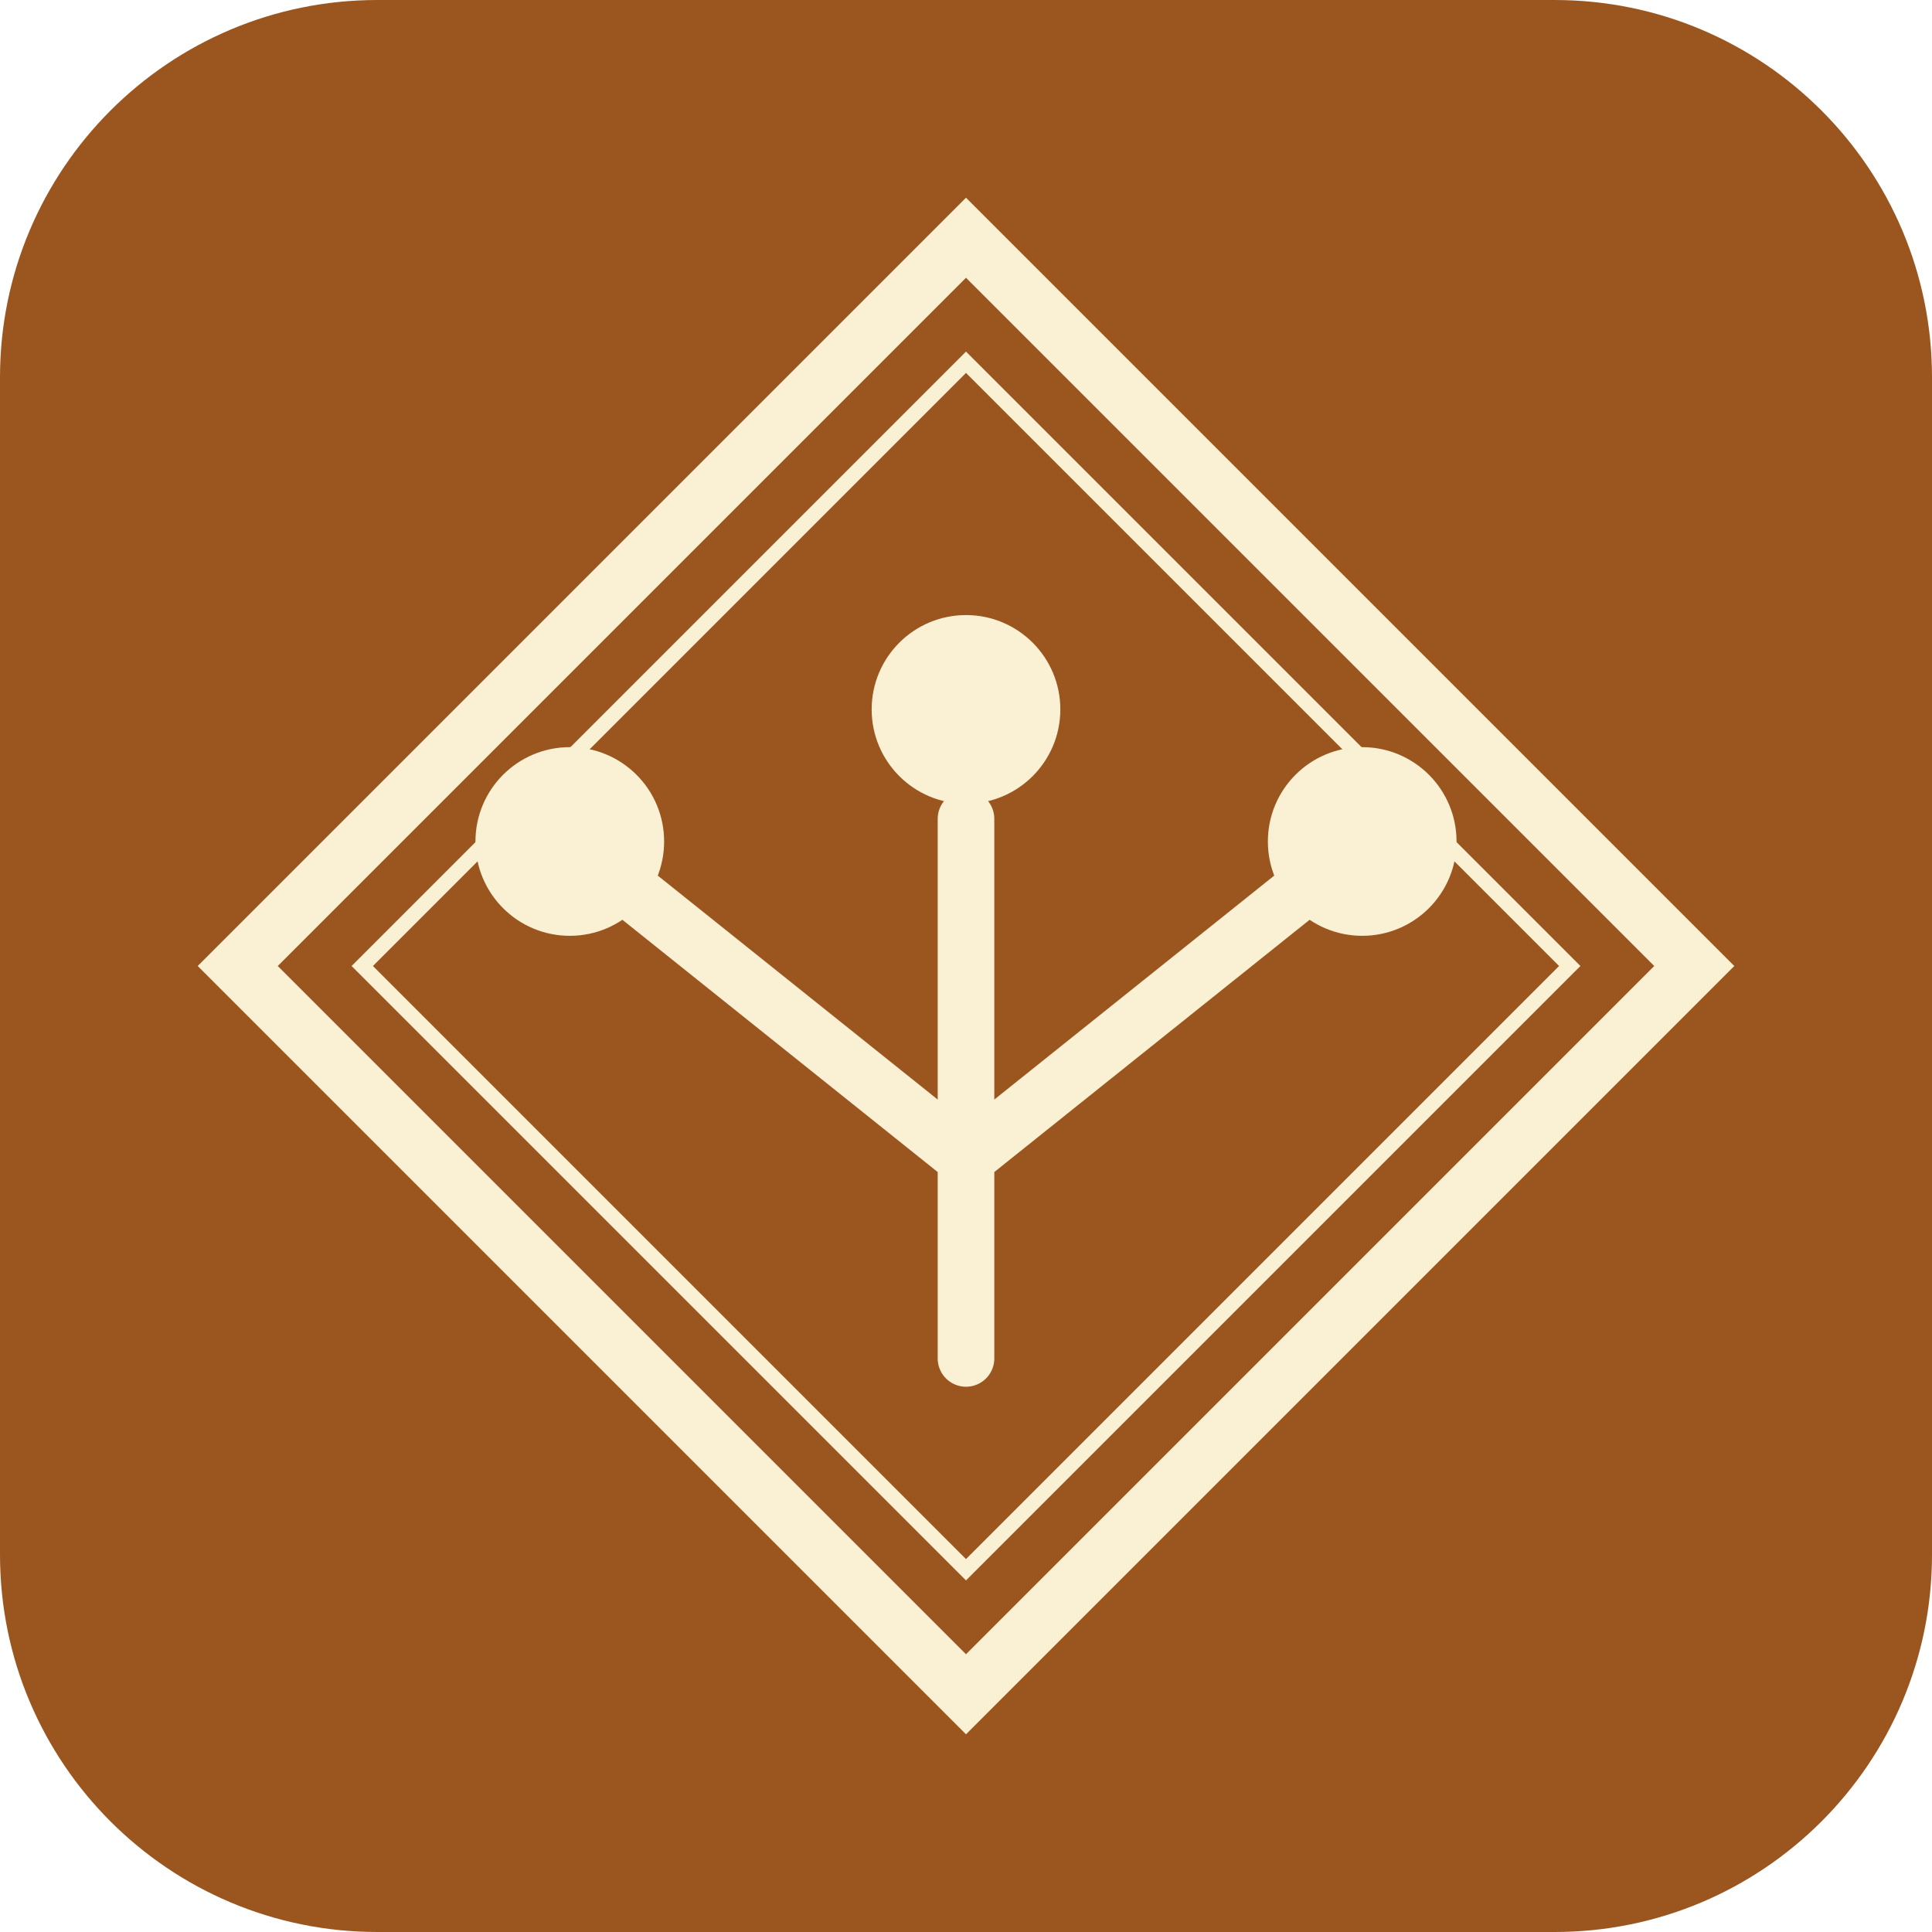
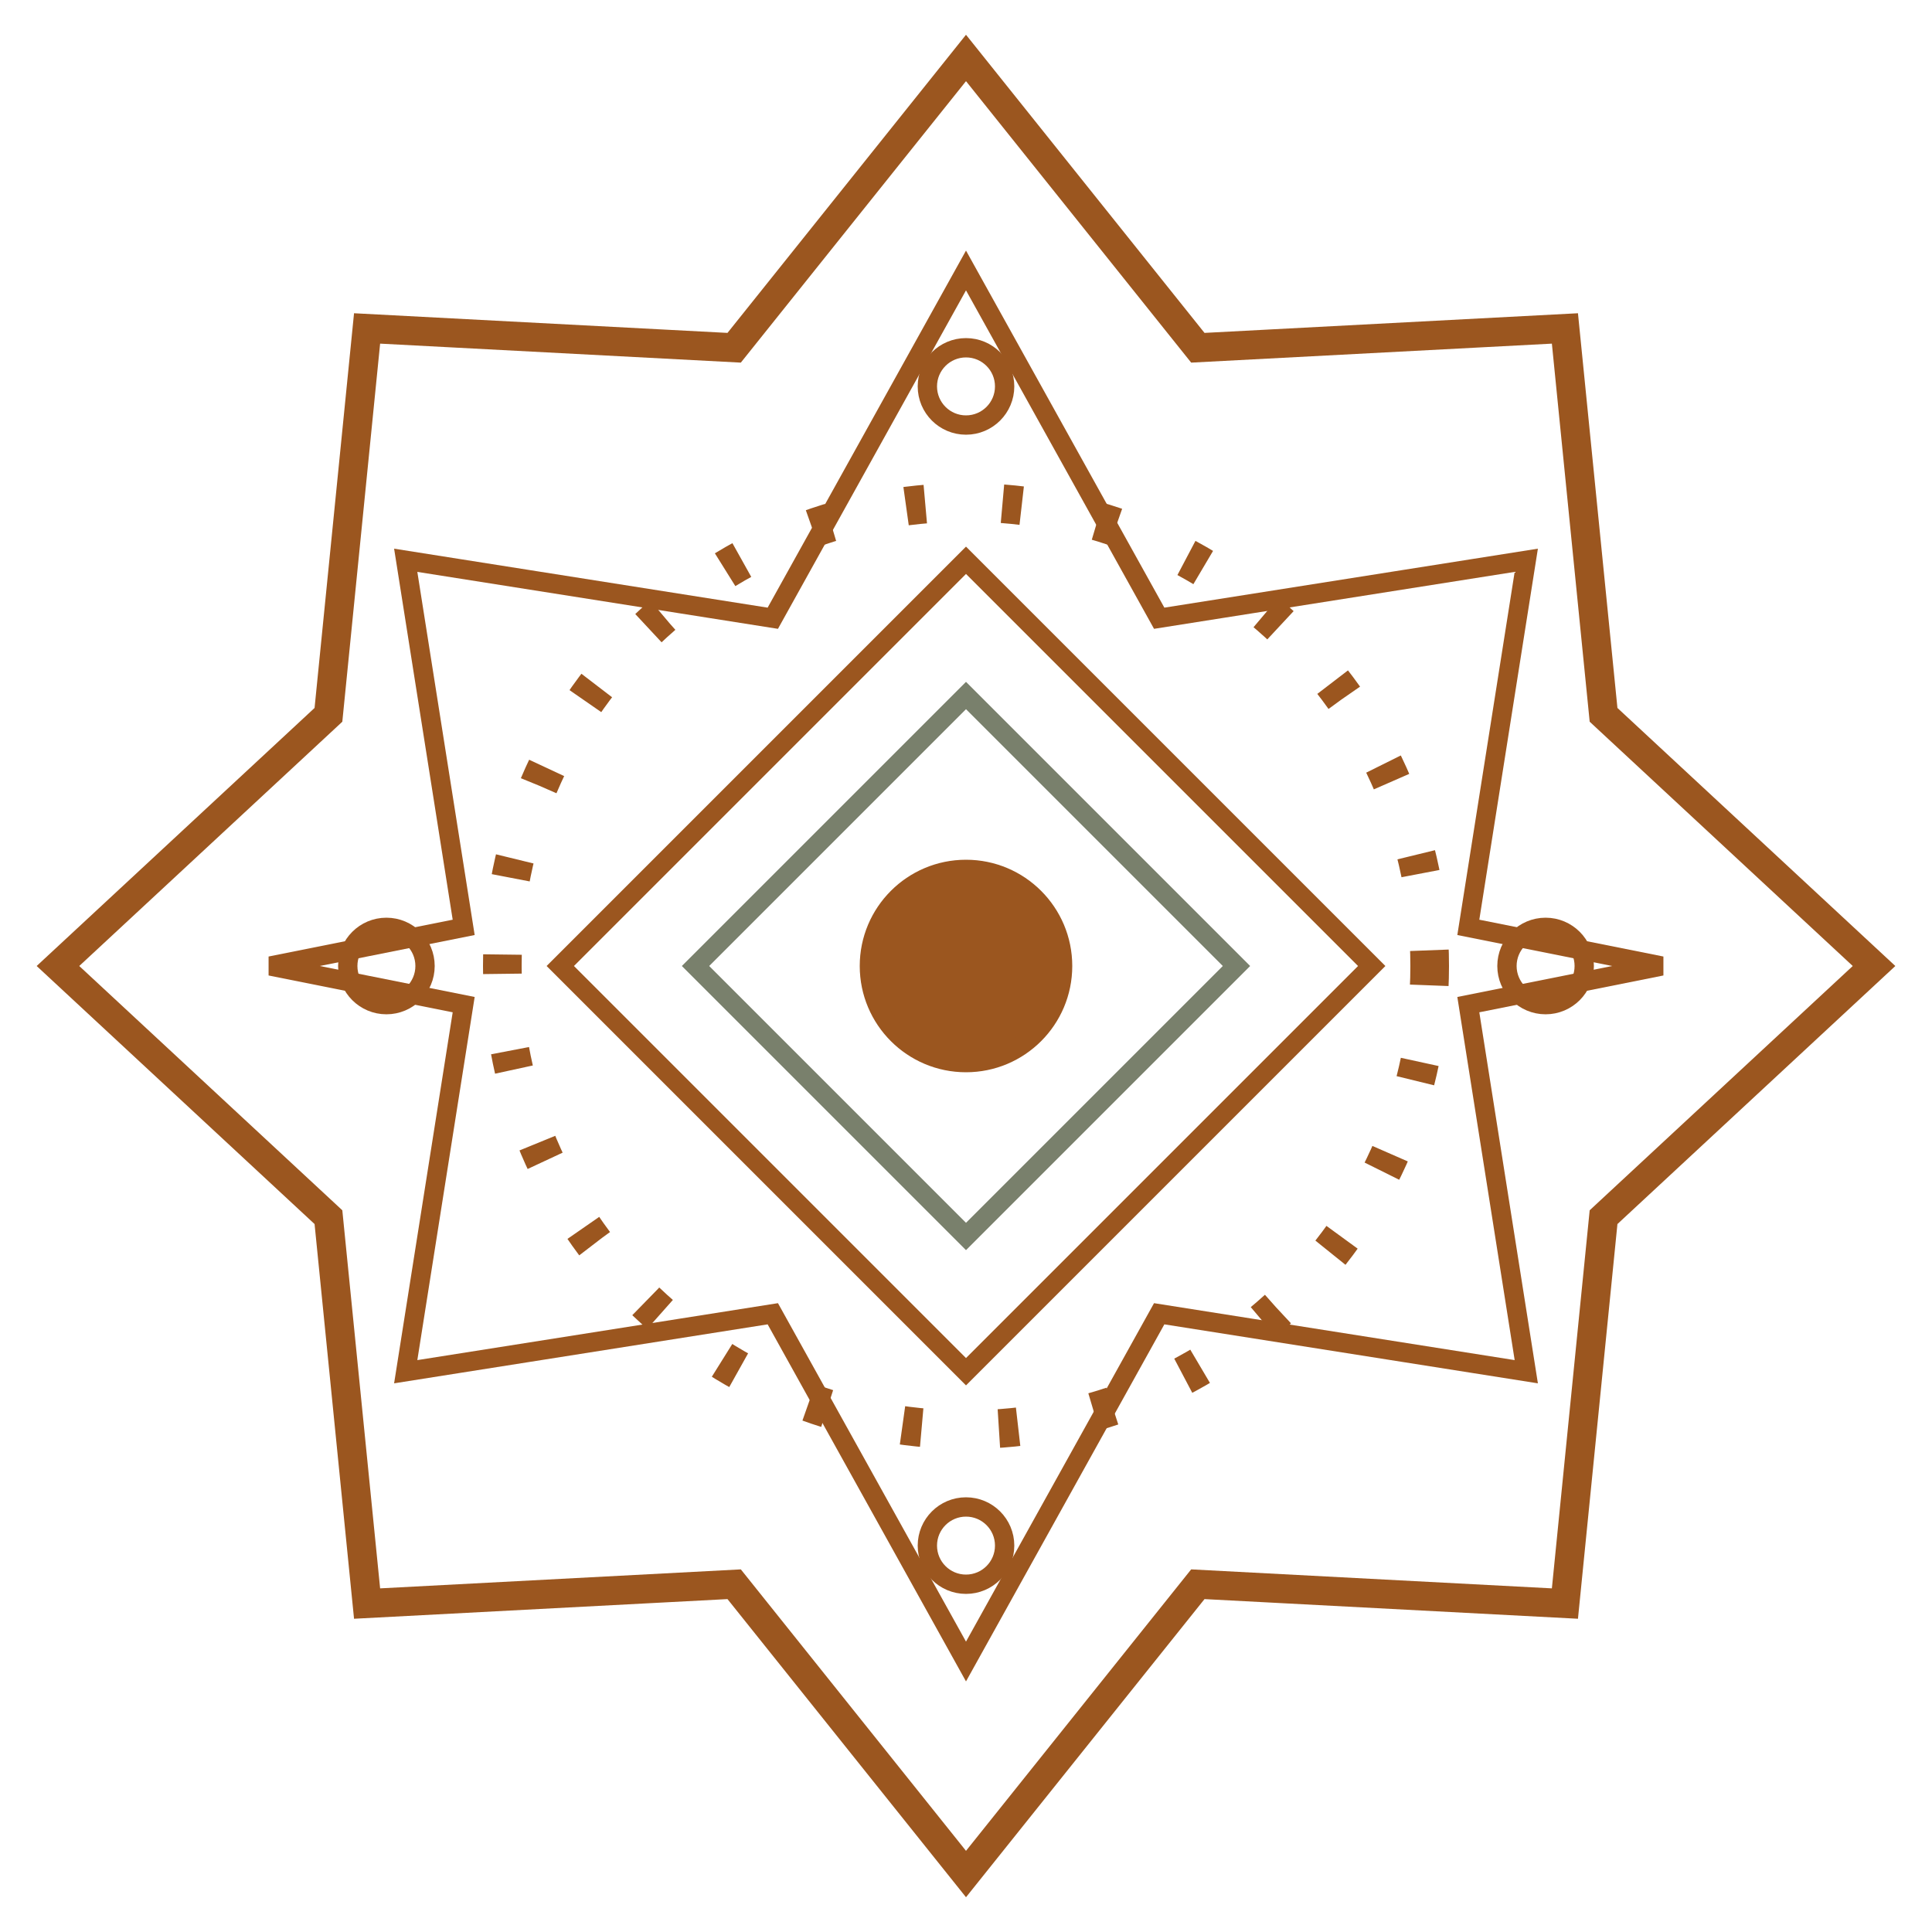
- <svg xmlns="http://www.w3.org/2000/svg" width="512" height="512" viewBox="0 0 512 512">
-   <rect width="512" height="512" rx="100" fill="#9b561f" />
-   <g stroke="#faf0d3" fill="none" stroke-width="15">
-     <path d="M256 63 449 256 256 449 63 256Z" />
-     <path d="M256 96 416 256 256 416 96 256Z" stroke-width="4" />
-     <path d="M256 360V217 M256 307 151 223 M256 307 361 223" stroke-linecap="round" />
-     <circle cx="151" cy="223" r="25" fill="#faf0d3" stroke="none" />
-     <circle cx="361" cy="223" r="25" fill="#faf0d3" stroke="none" />
-     <circle cx="256" cy="188" r="25" fill="#faf0d3" stroke="none" />
+ <svg xmlns="http://www.w3.org/2000/svg" viewBox="0 0 100 100" fill="none">
+   <g stroke="#9b561f">
+     <path d="m50 3 12 15 19-1 2 20 14 13-14 13-2 20-19-1-12 15-12-15-19 1-2-20L3 50l14-13 2-20 19 1Z" stroke-width="1.5" />
+     <path d="m50 14 10 18 19-3-3 19 10 2-10 2 3 19-19-3-10 18-10-18-19 3 3-19-10-2 10-2-3-19 19 3Z" stroke-width="1" />
+     <circle cx="50" cy="50" r="24" stroke-dasharray="1 4" stroke-width="2" />
+     <path d="m50 29 21 21-21 21-21-21Z" />
+     <path d="m50 36 14 14-14 14-14-14Z" stroke="#79806c" />
+     <circle cx="50" cy="50" r="5" fill="#9b561f" />
+     <circle cx="50" cy="20" r="2" />
+     <circle cx="50" cy="80" r="2" />
+     <circle cx="20" cy="50" r="2" />
+     <circle cx="80" cy="50" r="2" />
  </g>
</svg>
